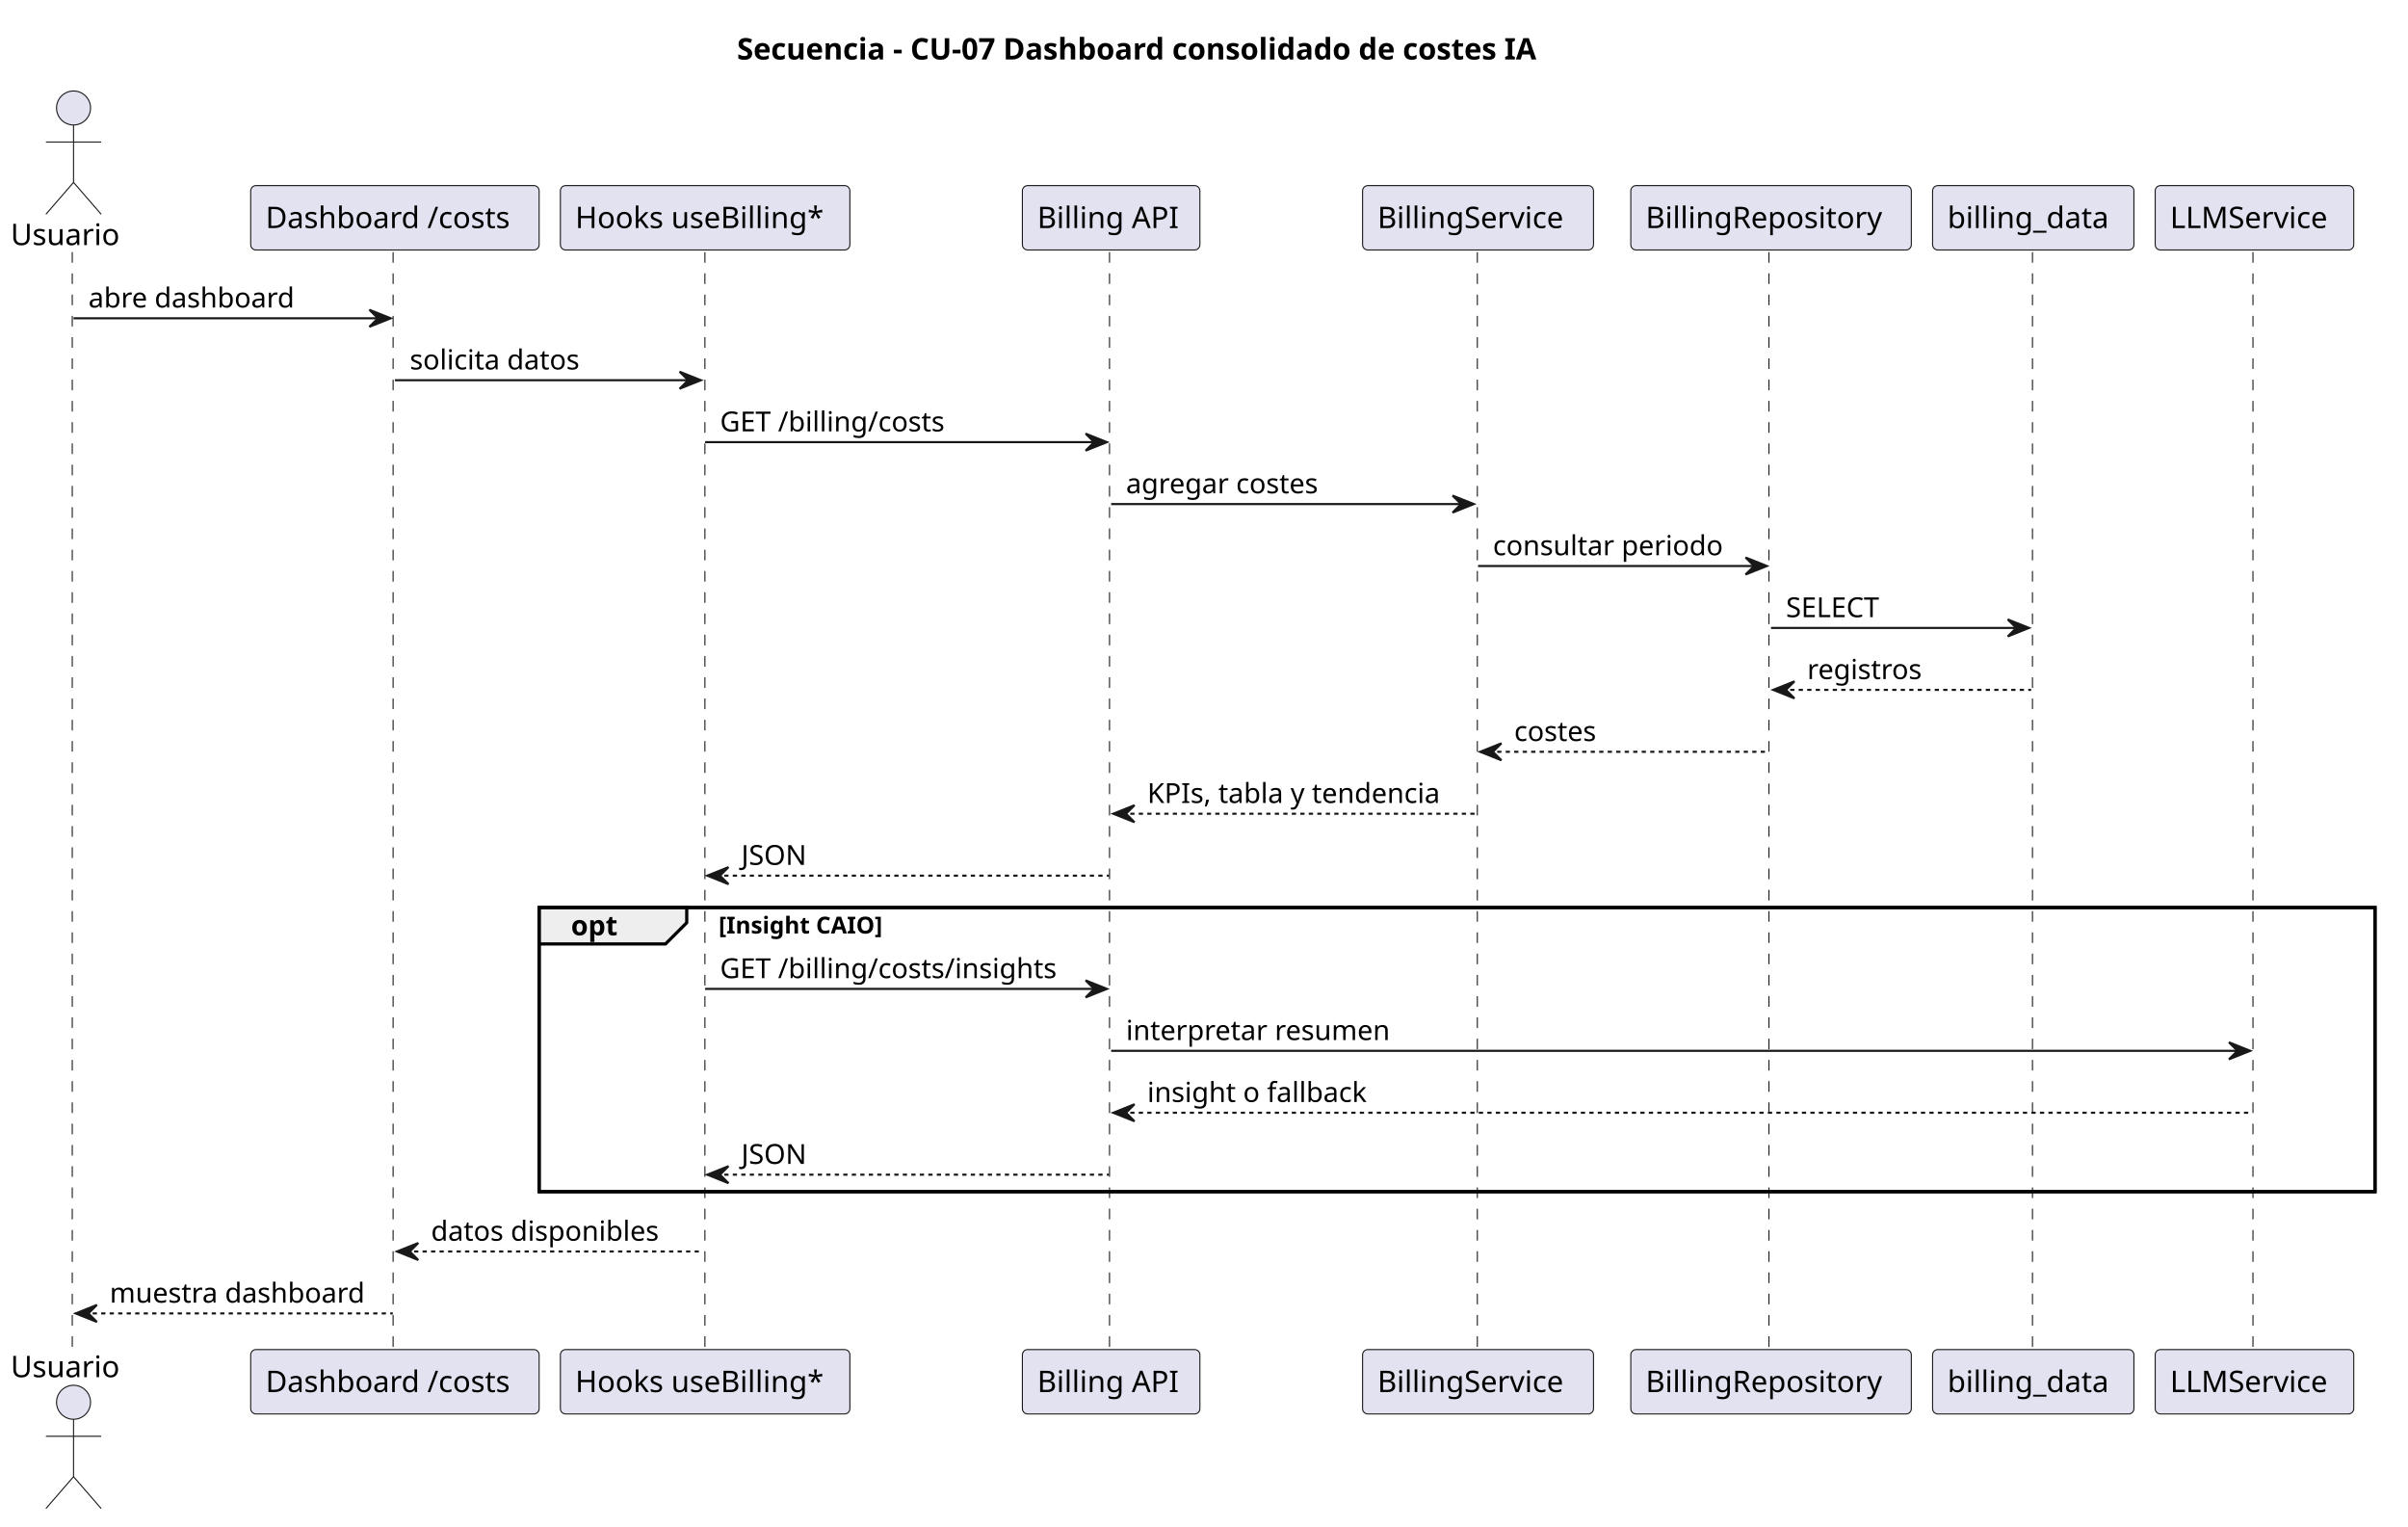
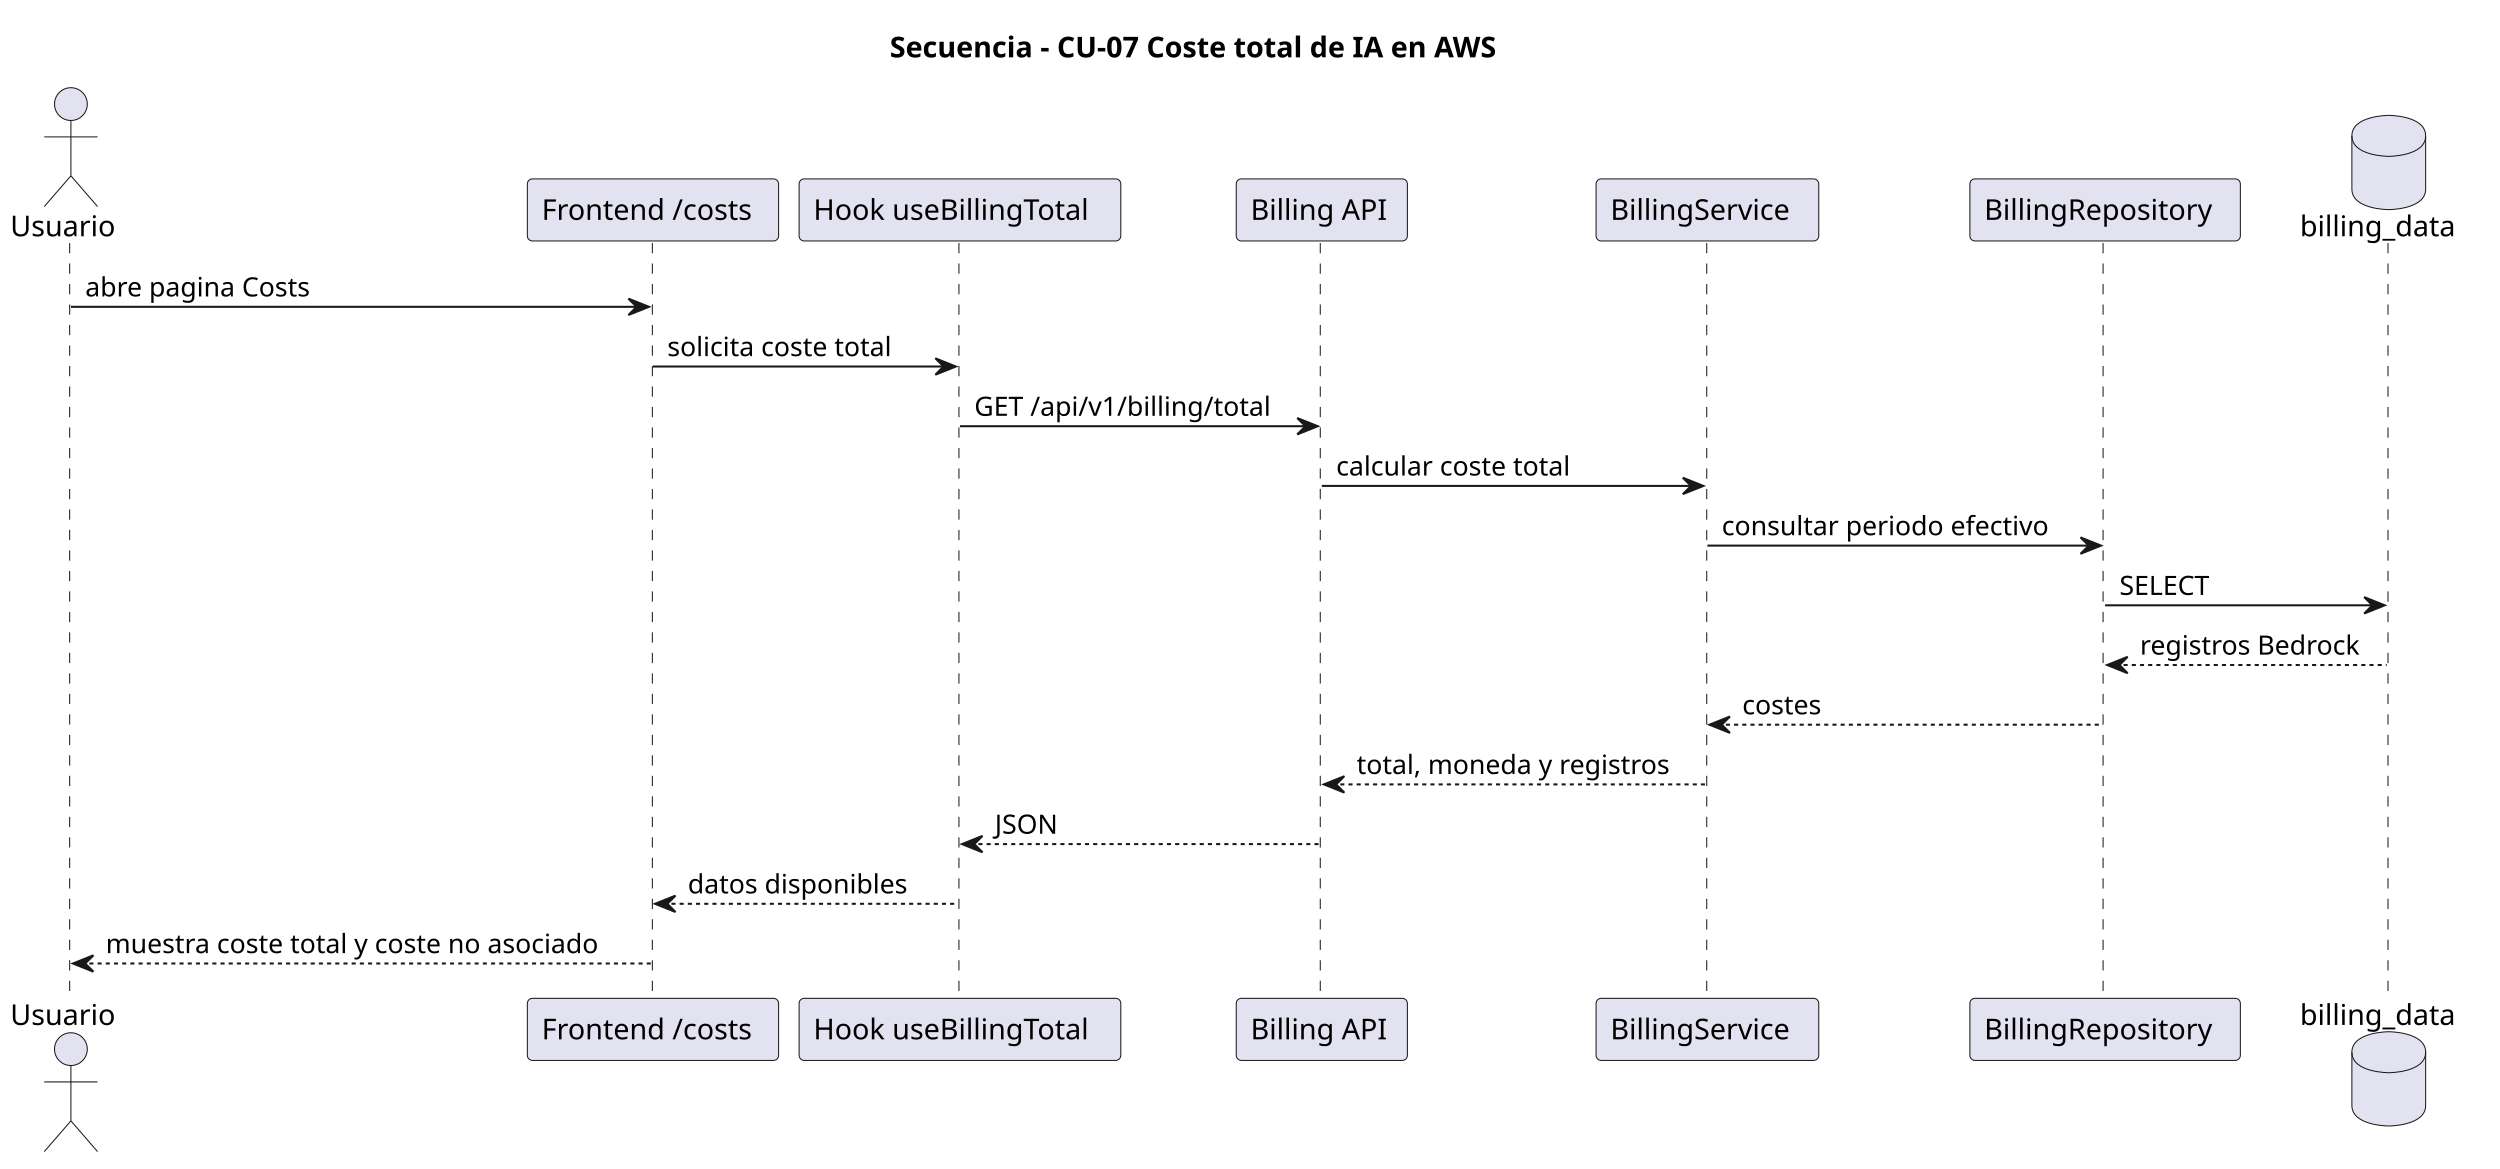
- <svg xmlns="http://www.w3.org/2000/svg" contentStyleType="text/css" data-diagram-type="SEQUENCE" height="718px" preserveAspectRatio="none" style="width:1133px;height:718px;background:#FFFFFF;" version="1.1" viewBox="0 0 1133 718" width="1133px" zoomAndPan="magnify">
+ <svg xmlns="http://www.w3.org/2000/svg" contentStyleType="text/css" data-diagram-type="SEQUENCE" height="570px" preserveAspectRatio="none" style="width:1220px;height:570px;background:#FFFFFF;" version="1.1" viewBox="0 0 1220 570" width="1220px" zoomAndPan="magnify">
  <defs />
  <g>
-     <g class="title" data-source-line="1">
-       <text fill="#000000" font-family="sans-serif" font-size="14" font-weight="700" lengthAdjust="spacing" textLength="432.968" x="346.752" y="27.995">Secuencia - CU-07 Dashboard consolidado de costes IA</text>
+     <g class="title" data-source-line="2">
+       <text fill="#000000" font-family="sans-serif" font-size="14" font-weight="700" lengthAdjust="spacing" textLength="344.634" x="434.228" y="27.995">Secuencia - CU-07 Coste total de IA en AWS</text>
    </g>
-     <rect fill="none" height="133.664" style="stroke:#000000;stroke-width:1.5;" width="863.803" x="253.669" y="426.922" />
-     <g class="participant-lifeline" data-entity-uid="part1" data-qualified-name="Usuario" data-source-line="3" id="part1-lifeline">
+     <g class="participant-lifeline" data-entity-uid="part1" data-qualified-name="Usuario" data-source-line="4" id="part1-lifeline">
      <g>
-         <rect fill="#000000" fill-opacity="0" height="517.258" width="8" x="30.602" y="118.594" />
-         <line style="stroke:#181818;stroke-width:0.5;stroke-dasharray:5,5;" x1="34" x2="34" y1="118.594" y2="635.852" />
+         <rect fill="#000000" fill-opacity="0" height="369.594" width="8" x="30.602" y="118.594" />
+         <line style="stroke:#181818;stroke-width:0.5;stroke-dasharray:5,5;" x1="34" x2="34" y1="118.594" y2="488.188" />
      </g>
    </g>
-     <g class="participant-lifeline" data-entity-uid="part2" data-qualified-name="UI" data-source-line="4" id="part2-lifeline">
+     <g class="participant-lifeline" data-entity-uid="part2" data-qualified-name="UI" data-source-line="5" id="part2-lifeline">
      <g>
-         <rect fill="#000000" fill-opacity="0" height="517.258" width="8" x="181.815" y="118.594" />
-         <line style="stroke:#181818;stroke-width:0.5;stroke-dasharray:5,5;" x1="184.962" x2="184.962" y1="118.594" y2="635.852" />
+         <rect fill="#000000" fill-opacity="0" height="369.594" width="8" x="314.653" y="118.594" />
+         <line style="stroke:#181818;stroke-width:0.5;stroke-dasharray:5,5;" x1="318.345" x2="318.345" y1="118.594" y2="488.188" />
      </g>
    </g>
-     <g class="participant-lifeline" data-entity-uid="part3" data-qualified-name="Hooks" data-source-line="5" id="part3-lifeline">
+     <g class="participant-lifeline" data-entity-uid="part3" data-qualified-name="Hooks" data-source-line="6" id="part3-lifeline">
      <g>
-         <rect fill="#000000" fill-opacity="0" height="517.258" width="8" x="327.775" y="118.594" />
-         <line style="stroke:#181818;stroke-width:0.5;stroke-dasharray:5,5;" x1="331.669" x2="331.669" y1="118.594" y2="635.852" />
+         <rect fill="#000000" fill-opacity="0" height="369.594" width="8" x="464.458" y="118.594" />
+         <line style="stroke:#181818;stroke-width:0.5;stroke-dasharray:5,5;" x1="467.961" x2="467.961" y1="118.594" y2="488.188" />
      </g>
    </g>
-     <g class="participant-lifeline" data-entity-uid="part4" data-qualified-name="API" data-source-line="6" id="part4-lifeline">
+     <g class="participant-lifeline" data-entity-uid="part4" data-qualified-name="API" data-source-line="7" id="part4-lifeline">
      <g>
-         <rect fill="#000000" fill-opacity="0" height="517.258" width="8" x="518.808" y="118.594" />
-         <line style="stroke:#181818;stroke-width:0.5;stroke-dasharray:5,5;" x1="522.047" x2="522.047" y1="118.594" y2="635.852" />
+         <rect fill="#000000" fill-opacity="0" height="369.594" width="8" x="641.049" y="118.594" />
+         <line style="stroke:#181818;stroke-width:0.5;stroke-dasharray:5,5;" x1="644.289" x2="644.289" y1="118.594" y2="488.188" />
      </g>
    </g>
-     <g class="participant-lifeline" data-entity-uid="part5" data-qualified-name="Service" data-source-line="7" id="part5-lifeline">
+     <g class="participant-lifeline" data-entity-uid="part5" data-qualified-name="Service" data-source-line="8" id="part5-lifeline">
      <g>
-         <rect fill="#000000" fill-opacity="0" height="517.258" width="8" x="691.444" y="118.594" />
-         <line style="stroke:#181818;stroke-width:0.5;stroke-dasharray:5,5;" x1="695.112" x2="695.112" y1="118.594" y2="635.852" />
+         <rect fill="#000000" fill-opacity="0" height="369.594" width="8" x="829.219" y="118.594" />
+         <line style="stroke:#181818;stroke-width:0.5;stroke-dasharray:5,5;" x1="832.887" x2="832.887" y1="118.594" y2="488.188" />
      </g>
    </g>
-     <g class="participant-lifeline" data-entity-uid="part6" data-qualified-name="Repo" data-source-line="8" id="part6-lifeline">
+     <g class="participant-lifeline" data-entity-uid="part6" data-qualified-name="Repo" data-source-line="9" id="part6-lifeline">
      <g>
-         <rect fill="#000000" fill-opacity="0" height="517.258" width="8" x="829.315" y="118.594" />
-         <line style="stroke:#181818;stroke-width:0.5;stroke-dasharray:5,5;" x1="832.317" x2="832.317" y1="118.594" y2="635.852" />
+         <rect fill="#000000" fill-opacity="0" height="369.594" width="8" x="1023.298" y="118.594" />
+         <line style="stroke:#181818;stroke-width:0.5;stroke-dasharray:5,5;" x1="1026.3" x2="1026.3" y1="118.594" y2="488.188" />
      </g>
    </g>
-     <g class="participant-lifeline" data-entity-uid="part7" data-qualified-name="DB" data-source-line="9" id="part7-lifeline">
+     <g class="participant-lifeline" data-entity-uid="part7" data-qualified-name="DB" data-source-line="10" id="part7-lifeline">
      <g>
-         <rect fill="#000000" fill-opacity="0" height="517.258" width="8" x="952.682" y="118.594" />
-         <line style="stroke:#181818;stroke-width:0.5;stroke-dasharray:5,5;" x1="956.312" x2="956.312" y1="118.594" y2="635.852" />
+         <rect fill="#000000" fill-opacity="0" height="369.594" width="8" x="1161.721" y="118.594" />
+         <line style="stroke:#181818;stroke-width:0.5;stroke-dasharray:5,5;" x1="1165.351" x2="1165.351" y1="118.594" y2="488.188" />
      </g>
    </g>
-     <g class="participant-lifeline" data-entity-uid="part8" data-qualified-name="LLM" data-source-line="10" id="part8-lifeline">
-       <g>
-         <rect fill="#000000" fill-opacity="0" height="517.258" width="8" x="1056.762" y="118.594" />
-         <line style="stroke:#181818;stroke-width:0.5;stroke-dasharray:5,5;" x1="1060.052" x2="1060.052" y1="118.594" y2="635.852" />
-       </g>
-     </g>
-     <g class="participant participant-head" data-entity-uid="part1" data-qualified-name="Usuario" data-source-line="3" id="part1-head">
+     <g class="participant participant-head" data-entity-uid="part1" data-qualified-name="Usuario" data-source-line="4" id="part1-head">
      <text fill="#000000" font-family="sans-serif" font-size="14" lengthAdjust="spacing" textLength="53.204" x="5" y="115.292">Usuario</text>
      <ellipse cx="34.602" cy="50.797" fill="#E2E2F0" rx="8" ry="8" style="stroke:#181818;stroke-width:0.5;" />
      <path d="M34.602,58.797 L34.602,85.797 M21.602,66.797 L47.602,66.797 M34.602,85.797 L21.602,100.797 M34.602,85.797 L47.602,100.797" fill="none" style="stroke:#181818;stroke-width:0.5;" />
    </g>
-     <g class="participant participant-tail" data-entity-uid="part1" data-qualified-name="Usuario" data-source-line="3" id="part1-tail">
-       <text fill="#000000" font-family="sans-serif" font-size="14" lengthAdjust="spacing" textLength="53.204" x="5" y="647.847">Usuario</text>
-       <ellipse cx="34.602" cy="659.648" fill="#E2E2F0" rx="8" ry="8" style="stroke:#181818;stroke-width:0.5;" />
-       <path d="M34.602,667.648 L34.602,694.648 M21.602,675.648 L47.602,675.648 M34.602,694.648 L21.602,709.648 M34.602,694.648 L47.602,709.648" fill="none" style="stroke:#181818;stroke-width:0.5;" />
+     <g class="participant participant-tail" data-entity-uid="part1" data-qualified-name="Usuario" data-source-line="4" id="part1-tail">
+       <text fill="#000000" font-family="sans-serif" font-size="14" lengthAdjust="spacing" textLength="53.204" x="5" y="500.183">Usuario</text>
+       <ellipse cx="34.602" cy="511.984" fill="#E2E2F0" rx="8" ry="8" style="stroke:#181818;stroke-width:0.5;" />
+       <path d="M34.602,519.984 L34.602,546.984 M21.602,527.984 L47.602,527.984 M34.602,546.984 L21.602,561.984 M34.602,546.984 L47.602,561.984" fill="none" style="stroke:#181818;stroke-width:0.5;" />
    </g>
-     <g class="participant participant-head" data-entity-uid="part2" data-qualified-name="UI" data-source-line="4" id="part2-head">
-       <rect fill="#E2E2F0" height="30.297" rx="2.5" ry="2.5" style="stroke:#181818;stroke-width:0.5;" width="135.707" x="117.962" y="87.297" />
-       <text fill="#000000" font-family="sans-serif" font-size="14" lengthAdjust="spacing" textLength="121.707" x="124.962" y="107.292">Dashboard /costs</text>
+     <g class="participant participant-head" data-entity-uid="part2" data-qualified-name="UI" data-source-line="5" id="part2-head">
+       <rect fill="#E2E2F0" height="30.297" rx="2.5" ry="2.5" style="stroke:#181818;stroke-width:0.5;" width="122.616" x="257.345" y="87.297" />
+       <text fill="#000000" font-family="sans-serif" font-size="14" lengthAdjust="spacing" textLength="108.616" x="264.345" y="107.292">Frontend /costs</text>
    </g>
-     <g class="participant participant-tail" data-entity-uid="part2" data-qualified-name="UI" data-source-line="4" id="part2-tail">
-       <rect fill="#E2E2F0" height="30.297" rx="2.5" ry="2.5" style="stroke:#181818;stroke-width:0.5;" width="135.707" x="117.962" y="634.852" />
-       <text fill="#000000" font-family="sans-serif" font-size="14" lengthAdjust="spacing" textLength="121.707" x="124.962" y="654.847">Dashboard /costs</text>
+     <g class="participant participant-tail" data-entity-uid="part2" data-qualified-name="UI" data-source-line="5" id="part2-tail">
+       <rect fill="#E2E2F0" height="30.297" rx="2.5" ry="2.5" style="stroke:#181818;stroke-width:0.5;" width="122.616" x="257.345" y="487.188" />
+       <text fill="#000000" font-family="sans-serif" font-size="14" lengthAdjust="spacing" textLength="108.616" x="264.345" y="507.183">Frontend /costs</text>
    </g>
-     <g class="participant participant-head" data-entity-uid="part3" data-qualified-name="Hooks" data-source-line="5" id="part3-head">
-       <rect fill="#E2E2F0" height="30.297" rx="2.5" ry="2.5" style="stroke:#181818;stroke-width:0.5;" width="136.213" x="263.669" y="87.297" />
-       <text fill="#000000" font-family="sans-serif" font-size="14" lengthAdjust="spacing" textLength="122.213" x="270.669" y="107.292">Hooks useBilling*</text>
+     <g class="participant participant-head" data-entity-uid="part3" data-qualified-name="Hooks" data-source-line="6" id="part3-head">
+       <rect fill="#E2E2F0" height="30.297" rx="2.5" ry="2.5" style="stroke:#181818;stroke-width:0.5;" width="156.994" x="389.961" y="87.297" />
+       <text fill="#000000" font-family="sans-serif" font-size="14" lengthAdjust="spacing" textLength="142.994" x="396.961" y="107.292">Hook useBillingTotal</text>
    </g>
-     <g class="participant participant-tail" data-entity-uid="part3" data-qualified-name="Hooks" data-source-line="5" id="part3-tail">
-       <rect fill="#E2E2F0" height="30.297" rx="2.5" ry="2.5" style="stroke:#181818;stroke-width:0.5;" width="136.213" x="263.669" y="634.852" />
-       <text fill="#000000" font-family="sans-serif" font-size="14" lengthAdjust="spacing" textLength="122.213" x="270.669" y="654.847">Hooks useBilling*</text>
+     <g class="participant participant-tail" data-entity-uid="part3" data-qualified-name="Hooks" data-source-line="6" id="part3-tail">
+       <rect fill="#E2E2F0" height="30.297" rx="2.5" ry="2.5" style="stroke:#181818;stroke-width:0.5;" width="156.994" x="389.961" y="487.188" />
+       <text fill="#000000" font-family="sans-serif" font-size="14" lengthAdjust="spacing" textLength="142.994" x="396.961" y="507.183">Hook useBillingTotal</text>
    </g>
-     <g class="participant participant-head" data-entity-uid="part4" data-qualified-name="API" data-source-line="6" id="part4-head">
-       <rect fill="#E2E2F0" height="30.297" rx="2.5" ry="2.5" style="stroke:#181818;stroke-width:0.5;" width="83.522" x="481.047" y="87.297" />
-       <text fill="#000000" font-family="sans-serif" font-size="14" lengthAdjust="spacing" textLength="69.522" x="488.047" y="107.292">Billing API</text>
+     <g class="participant participant-head" data-entity-uid="part4" data-qualified-name="API" data-source-line="7" id="part4-head">
+       <rect fill="#E2E2F0" height="30.297" rx="2.5" ry="2.5" style="stroke:#181818;stroke-width:0.5;" width="83.522" x="603.289" y="87.297" />
+       <text fill="#000000" font-family="sans-serif" font-size="14" lengthAdjust="spacing" textLength="69.522" x="610.289" y="107.292">Billing API</text>
    </g>
-     <g class="participant participant-tail" data-entity-uid="part4" data-qualified-name="API" data-source-line="6" id="part4-tail">
-       <rect fill="#E2E2F0" height="30.297" rx="2.5" ry="2.5" style="stroke:#181818;stroke-width:0.5;" width="83.522" x="481.047" y="634.852" />
-       <text fill="#000000" font-family="sans-serif" font-size="14" lengthAdjust="spacing" textLength="69.522" x="488.047" y="654.847">Billing API</text>
+     <g class="participant participant-tail" data-entity-uid="part4" data-qualified-name="API" data-source-line="7" id="part4-tail">
+       <rect fill="#E2E2F0" height="30.297" rx="2.5" ry="2.5" style="stroke:#181818;stroke-width:0.5;" width="83.522" x="603.289" y="487.188" />
+       <text fill="#000000" font-family="sans-serif" font-size="14" lengthAdjust="spacing" textLength="69.522" x="610.289" y="507.183">Billing API</text>
    </g>
-     <g class="participant participant-head" data-entity-uid="part5" data-qualified-name="Service" data-source-line="7" id="part5-head">
-       <rect fill="#E2E2F0" height="30.297" rx="2.5" ry="2.5" style="stroke:#181818;stroke-width:0.5;" width="108.664" x="641.112" y="87.297" />
-       <text fill="#000000" font-family="sans-serif" font-size="14" lengthAdjust="spacing" textLength="94.664" x="648.112" y="107.292">BillingService</text>
+     <g class="participant participant-head" data-entity-uid="part5" data-qualified-name="Service" data-source-line="8" id="part5-head">
+       <rect fill="#E2E2F0" height="30.297" rx="2.5" ry="2.5" style="stroke:#181818;stroke-width:0.5;" width="108.664" x="778.887" y="87.297" />
+       <text fill="#000000" font-family="sans-serif" font-size="14" lengthAdjust="spacing" textLength="94.664" x="785.887" y="107.292">BillingService</text>
    </g>
-     <g class="participant participant-tail" data-entity-uid="part5" data-qualified-name="Service" data-source-line="7" id="part5-tail">
-       <rect fill="#E2E2F0" height="30.297" rx="2.5" ry="2.5" style="stroke:#181818;stroke-width:0.5;" width="108.664" x="641.112" y="634.852" />
-       <text fill="#000000" font-family="sans-serif" font-size="14" lengthAdjust="spacing" textLength="94.664" x="648.112" y="654.847">BillingService</text>
+     <g class="participant participant-tail" data-entity-uid="part5" data-qualified-name="Service" data-source-line="8" id="part5-tail">
+       <rect fill="#E2E2F0" height="30.297" rx="2.5" ry="2.5" style="stroke:#181818;stroke-width:0.5;" width="108.664" x="778.887" y="487.188" />
+       <text fill="#000000" font-family="sans-serif" font-size="14" lengthAdjust="spacing" textLength="94.664" x="785.887" y="507.183">BillingService</text>
    </g>
-     <g class="participant participant-head" data-entity-uid="part6" data-qualified-name="Repo" data-source-line="8" id="part6-head">
-       <rect fill="#E2E2F0" height="30.297" rx="2.5" ry="2.5" style="stroke:#181818;stroke-width:0.5;" width="131.995" x="767.317" y="87.297" />
-       <text fill="#000000" font-family="sans-serif" font-size="14" lengthAdjust="spacing" textLength="117.995" x="774.317" y="107.292">BillingRepository</text>
+     <g class="participant participant-head" data-entity-uid="part6" data-qualified-name="Repo" data-source-line="9" id="part6-head">
+       <rect fill="#E2E2F0" height="30.297" rx="2.5" ry="2.5" style="stroke:#181818;stroke-width:0.5;" width="131.995" x="961.3" y="87.297" />
+       <text fill="#000000" font-family="sans-serif" font-size="14" lengthAdjust="spacing" textLength="117.995" x="968.3" y="107.292">BillingRepository</text>
    </g>
-     <g class="participant participant-tail" data-entity-uid="part6" data-qualified-name="Repo" data-source-line="8" id="part6-tail">
-       <rect fill="#E2E2F0" height="30.297" rx="2.5" ry="2.5" style="stroke:#181818;stroke-width:0.5;" width="131.995" x="767.317" y="634.852" />
-       <text fill="#000000" font-family="sans-serif" font-size="14" lengthAdjust="spacing" textLength="117.995" x="774.317" y="654.847">BillingRepository</text>
+     <g class="participant participant-tail" data-entity-uid="part6" data-qualified-name="Repo" data-source-line="9" id="part6-tail">
+       <rect fill="#E2E2F0" height="30.297" rx="2.5" ry="2.5" style="stroke:#181818;stroke-width:0.5;" width="131.995" x="961.3" y="487.188" />
+       <text fill="#000000" font-family="sans-serif" font-size="14" lengthAdjust="spacing" textLength="117.995" x="968.3" y="507.183">BillingRepository</text>
    </g>
-     <g class="participant participant-head" data-entity-uid="part7" data-qualified-name="DB" data-source-line="9" id="part7-head">
-       <rect fill="#E2E2F0" height="30.297" rx="2.5" ry="2.5" style="stroke:#181818;stroke-width:0.5;" width="94.739" x="909.312" y="87.297" />
-       <text fill="#000000" font-family="sans-serif" font-size="14" lengthAdjust="spacing" textLength="80.739" x="916.312" y="107.292">billing_data</text>
+     <g class="participant participant-head" data-entity-uid="part7" data-qualified-name="DB" data-source-line="10" id="part7-head">
+       <text fill="#000000" font-family="sans-serif" font-size="14" lengthAdjust="spacing" textLength="80.739" x="1122.351" y="115.292">billing_data</text>
+       <path d="M1147.721,66.297 C1147.721,56.297 1165.721,56.297 1165.721,56.297 C1165.721,56.297 1183.721,56.297 1183.721,66.297 L1183.721,92.297 C1183.721,102.297 1165.721,102.297 1165.721,102.297 C1165.721,102.297 1147.721,102.297 1147.721,92.297 L1147.721,66.297" fill="#E2E2F0" style="stroke:#181818;stroke-width:0.5;" />
+       <path d="M1147.721,66.297 C1147.721,76.297 1165.721,76.297 1165.721,76.297 C1165.721,76.297 1183.721,76.297 1183.721,66.297" fill="none" style="stroke:#181818;stroke-width:0.5;" />
    </g>
-     <g class="participant participant-tail" data-entity-uid="part7" data-qualified-name="DB" data-source-line="9" id="part7-tail">
-       <rect fill="#E2E2F0" height="30.297" rx="2.5" ry="2.5" style="stroke:#181818;stroke-width:0.5;" width="94.739" x="909.312" y="634.852" />
-       <text fill="#000000" font-family="sans-serif" font-size="14" lengthAdjust="spacing" textLength="80.739" x="916.312" y="654.847">billing_data</text>
-     </g>
-     <g class="participant participant-head" data-entity-uid="part8" data-qualified-name="LLM" data-source-line="10" id="part8-head">
-       <rect fill="#E2E2F0" height="30.297" rx="2.5" ry="2.5" style="stroke:#181818;stroke-width:0.5;" width="93.42" x="1014.052" y="87.297" />
-       <text fill="#000000" font-family="sans-serif" font-size="14" lengthAdjust="spacing" textLength="79.42" x="1021.052" y="107.292">LLMService</text>
-     </g>
-     <g class="participant participant-tail" data-entity-uid="part8" data-qualified-name="LLM" data-source-line="10" id="part8-tail">
-       <rect fill="#E2E2F0" height="30.297" rx="2.5" ry="2.5" style="stroke:#181818;stroke-width:0.5;" width="93.42" x="1014.052" y="634.852" />
-       <text fill="#000000" font-family="sans-serif" font-size="14" lengthAdjust="spacing" textLength="79.42" x="1021.052" y="654.847">LLMService</text>
+     <g class="participant participant-tail" data-entity-uid="part7" data-qualified-name="DB" data-source-line="10" id="part7-tail">
+       <text fill="#000000" font-family="sans-serif" font-size="14" lengthAdjust="spacing" textLength="80.739" x="1122.351" y="500.183">billing_data</text>
+       <path d="M1147.721,513.484 C1147.721,503.484 1165.721,503.484 1165.721,503.484 C1165.721,503.484 1183.721,503.484 1183.721,513.484 L1183.721,539.484 C1183.721,549.484 1165.721,549.484 1165.721,549.484 C1165.721,549.484 1147.721,549.484 1147.721,539.484 L1147.721,513.484" fill="#E2E2F0" style="stroke:#181818;stroke-width:0.5;" />
+       <path d="M1147.721,513.484 C1147.721,523.484 1165.721,523.484 1165.721,523.484 C1165.721,523.484 1183.721,523.484 1183.721,513.484" fill="none" style="stroke:#181818;stroke-width:0.5;" />
    </g>
    <g class="message" data-entity-1="part1" data-entity-2="part2" data-source-line="12" id="msg1">
-       <polygon fill="#181818" points="173.815,145.727,183.815,149.727,173.815,153.727,177.815,149.727" style="stroke:#181818;stroke-width:1;" />
-       <line style="stroke:#181818;stroke-width:1;" x1="34.602" x2="179.815" y1="149.727" y2="149.727" />
-       <text fill="#000000" font-family="sans-serif" font-size="13" lengthAdjust="spacing" textLength="102.692" x="41.602" y="144.661">abre dashboard</text>
+       <polygon fill="#181818" points="306.653,145.727,316.653,149.727,306.653,153.727,310.653,149.727" style="stroke:#181818;stroke-width:1;" />
+       <line style="stroke:#181818;stroke-width:1;" x1="34.602" x2="312.653" y1="149.727" y2="149.727" />
+       <text fill="#000000" font-family="sans-serif" font-size="13" lengthAdjust="spacing" textLength="117.787" x="41.602" y="144.661">abre pagina Costs</text>
    </g>
    <g class="message" data-entity-1="part2" data-entity-2="part3" data-source-line="13" id="msg2">
-       <polygon fill="#181818" points="319.775,174.859,329.775,178.859,319.775,182.859,323.775,178.859" style="stroke:#181818;stroke-width:1;" />
-       <line style="stroke:#181818;stroke-width:1;" x1="185.815" x2="325.775" y1="178.859" y2="178.859" />
-       <text fill="#000000" font-family="sans-serif" font-size="13" lengthAdjust="spacing" textLength="85.947" x="192.815" y="173.793">solicita datos</text>
+       <polygon fill="#181818" points="456.458,174.859,466.458,178.859,456.458,182.859,460.458,178.859" style="stroke:#181818;stroke-width:1;" />
+       <line style="stroke:#181818;stroke-width:1;" x1="318.653" x2="462.458" y1="178.859" y2="178.859" />
+       <text fill="#000000" font-family="sans-serif" font-size="13" lengthAdjust="spacing" textLength="118.733" x="325.653" y="173.793">solicita coste total</text>
    </g>
    <g class="message" data-entity-1="part3" data-entity-2="part4" data-source-line="14" id="msg3">
-       <polygon fill="#181818" points="510.808,203.992,520.808,207.992,510.808,211.992,514.808,207.992" style="stroke:#181818;stroke-width:1;" />
-       <line style="stroke:#181818;stroke-width:1;" x1="331.775" x2="516.808" y1="207.992" y2="207.992" />
-       <text fill="#000000" font-family="sans-serif" font-size="13" lengthAdjust="spacing" textLength="112.055" x="338.775" y="202.926">GET /billing/costs</text>
+       <polygon fill="#181818" points="633.049,203.992,643.049,207.992,633.049,211.992,637.049,207.992" style="stroke:#181818;stroke-width:1;" />
+       <line style="stroke:#181818;stroke-width:1;" x1="468.458" x2="639.049" y1="207.992" y2="207.992" />
+       <text fill="#000000" font-family="sans-serif" font-size="13" lengthAdjust="spacing" textLength="152.591" x="475.458" y="202.926">GET /api/v1/billing/total</text>
    </g>
    <g class="message" data-entity-1="part4" data-entity-2="part5" data-source-line="15" id="msg4">
-       <polygon fill="#181818" points="683.444,233.125,693.444,237.125,683.444,241.125,687.444,237.125" style="stroke:#181818;stroke-width:1;" />
-       <line style="stroke:#181818;stroke-width:1;" x1="522.808" x2="689.444" y1="237.125" y2="237.125" />
-       <text fill="#000000" font-family="sans-serif" font-size="13" lengthAdjust="spacing" textLength="96.999" x="529.808" y="232.059">agregar costes</text>
+       <polygon fill="#181818" points="821.219,233.125,831.219,237.125,821.219,241.125,825.219,237.125" style="stroke:#181818;stroke-width:1;" />
+       <line style="stroke:#181818;stroke-width:1;" x1="645.049" x2="827.219" y1="237.125" y2="237.125" />
+       <text fill="#000000" font-family="sans-serif" font-size="13" lengthAdjust="spacing" textLength="123.995" x="652.049" y="232.059">calcular coste total</text>
    </g>
    <g class="message" data-entity-1="part5" data-entity-2="part6" data-source-line="16" id="msg5">
-       <polygon fill="#181818" points="821.315,262.258,831.315,266.258,821.315,270.258,825.315,266.258" style="stroke:#181818;stroke-width:1;" />
-       <line style="stroke:#181818;stroke-width:1;" x1="695.444" x2="827.315" y1="266.258" y2="266.258" />
-       <text fill="#000000" font-family="sans-serif" font-size="13" lengthAdjust="spacing" textLength="113.871" x="702.444" y="261.192">consultar periodo</text>
+       <polygon fill="#181818" points="1015.298,262.258,1025.298,266.258,1015.298,270.258,1019.298,266.258" style="stroke:#181818;stroke-width:1;" />
+       <line style="stroke:#181818;stroke-width:1;" x1="833.219" x2="1021.298" y1="266.258" y2="266.258" />
+       <text fill="#000000" font-family="sans-serif" font-size="13" lengthAdjust="spacing" textLength="170.079" x="840.219" y="261.192">consultar periodo efectivo</text>
    </g>
    <g class="message" data-entity-1="part6" data-entity-2="part7" data-source-line="17" id="msg6">
-       <polygon fill="#181818" points="944.682,291.391,954.682,295.391,944.682,299.391,948.682,295.391" style="stroke:#181818;stroke-width:1;" />
-       <line style="stroke:#181818;stroke-width:1;" x1="833.315" x2="950.682" y1="295.391" y2="295.391" />
-       <text fill="#000000" font-family="sans-serif" font-size="13" lengthAdjust="spacing" textLength="48.94" x="840.315" y="290.325">SELECT</text>
+       <polygon fill="#181818" points="1153.721,291.391,1163.721,295.391,1153.721,299.391,1157.721,295.391" style="stroke:#181818;stroke-width:1;" />
+       <line style="stroke:#181818;stroke-width:1;" x1="1027.298" x2="1159.721" y1="295.391" y2="295.391" />
+       <text fill="#000000" font-family="sans-serif" font-size="13" lengthAdjust="spacing" textLength="48.94" x="1034.298" y="290.325">SELECT</text>
    </g>
    <g class="message" data-entity-1="part7" data-entity-2="part6" data-source-line="18" id="msg7">
-       <polygon fill="#181818" points="844.315,320.523,834.315,324.523,844.315,328.523,840.315,324.523" style="stroke:#181818;stroke-width:1;" />
-       <line style="stroke:#181818;stroke-width:1;stroke-dasharray:2,2;" x1="838.315" x2="955.682" y1="324.523" y2="324.523" />
-       <text fill="#000000" font-family="sans-serif" font-size="13" lengthAdjust="spacing" textLength="57.148" x="850.315" y="319.457">registros</text>
+       <polygon fill="#181818" points="1038.298,320.523,1028.298,324.523,1038.298,328.523,1034.298,324.523" style="stroke:#181818;stroke-width:1;" />
+       <line style="stroke:#181818;stroke-width:1;stroke-dasharray:2,2;" x1="1032.298" x2="1164.721" y1="324.523" y2="324.523" />
+       <text fill="#000000" font-family="sans-serif" font-size="13" lengthAdjust="spacing" textLength="114.423" x="1044.298" y="319.457">registros Bedrock</text>
    </g>
    <g class="message" data-entity-1="part6" data-entity-2="part5" data-source-line="19" id="msg8">
-       <polygon fill="#181818" points="706.444,349.656,696.444,353.656,706.444,357.656,702.444,353.656" style="stroke:#181818;stroke-width:1;" />
-       <line style="stroke:#181818;stroke-width:1;stroke-dasharray:2,2;" x1="700.444" x2="832.315" y1="353.656" y2="353.656" />
-       <text fill="#000000" font-family="sans-serif" font-size="13" lengthAdjust="spacing" textLength="41.742" x="712.444" y="348.59">costes</text>
+       <polygon fill="#181818" points="844.219,349.656,834.219,353.656,844.219,357.656,840.219,353.656" style="stroke:#181818;stroke-width:1;" />
+       <line style="stroke:#181818;stroke-width:1;stroke-dasharray:2,2;" x1="838.219" x2="1026.298" y1="353.656" y2="353.656" />
+       <text fill="#000000" font-family="sans-serif" font-size="13" lengthAdjust="spacing" textLength="41.742" x="850.219" y="348.59">costes</text>
    </g>
    <g class="message" data-entity-1="part5" data-entity-2="part4" data-source-line="20" id="msg9">
-       <polygon fill="#181818" points="533.808,378.789,523.808,382.789,533.808,386.789,529.808,382.789" style="stroke:#181818;stroke-width:1;" />
-       <line style="stroke:#181818;stroke-width:1;stroke-dasharray:2,2;" x1="527.808" x2="694.444" y1="382.789" y2="382.789" />
-       <text fill="#000000" font-family="sans-serif" font-size="13" lengthAdjust="spacing" textLength="148.637" x="539.808" y="377.723">KPIs, tabla y tendencia</text>
+       <polygon fill="#181818" points="656.049,378.789,646.049,382.789,656.049,386.789,652.049,382.789" style="stroke:#181818;stroke-width:1;" />
+       <line style="stroke:#181818;stroke-width:1;stroke-dasharray:2,2;" x1="650.049" x2="832.219" y1="382.789" y2="382.789" />
+       <text fill="#000000" font-family="sans-serif" font-size="13" lengthAdjust="spacing" textLength="164.169" x="662.049" y="377.723">total, moneda y registros</text>
    </g>
    <g class="message" data-entity-1="part4" data-entity-2="part3" data-source-line="21" id="msg10">
-       <polygon fill="#181818" points="342.775,407.922,332.775,411.922,342.775,415.922,338.775,411.922" style="stroke:#181818;stroke-width:1;" />
-       <line style="stroke:#181818;stroke-width:1;stroke-dasharray:2,2;" x1="336.775" x2="521.808" y1="411.922" y2="411.922" />
-       <text fill="#000000" font-family="sans-serif" font-size="13" lengthAdjust="spacing" textLength="32.043" x="348.775" y="406.856">JSON</text>
+       <polygon fill="#181818" points="479.458,407.922,469.458,411.922,479.458,415.922,475.458,411.922" style="stroke:#181818;stroke-width:1;" />
+       <line style="stroke:#181818;stroke-width:1;stroke-dasharray:2,2;" x1="473.458" x2="644.049" y1="411.922" y2="411.922" />
+       <text fill="#000000" font-family="sans-serif" font-size="13" lengthAdjust="spacing" textLength="32.043" x="485.458" y="406.856">JSON</text>
    </g>
-     <path d="M253.669,426.922 L323.12,426.922 L323.12,434.055 L313.12,444.055 L253.669,444.055 L253.669,426.922" fill="#EEEEEE" style="stroke:#000000;stroke-width:1.5;" />
-     <rect fill="none" height="133.664" style="stroke:#000000;stroke-width:1.5;" width="863.803" x="253.669" y="426.922" />
-     <text fill="#000000" font-family="sans-serif" font-size="13" font-weight="700" lengthAdjust="spacing" textLength="24.451" x="268.669" y="439.989">opt</text>
-     <text fill="#000000" font-family="sans-serif" font-size="11" font-weight="700" lengthAdjust="spacing" textLength="87.119" x="338.12" y="439.132">[Insight CAIO]</text>
-     <g class="message" data-entity-1="part3" data-entity-2="part4" data-source-line="24" id="msg11">
-       <polygon fill="#181818" points="510.808,461.188,520.808,465.188,510.808,469.188,514.808,465.188" style="stroke:#181818;stroke-width:1;" />
-       <line style="stroke:#181818;stroke-width:1;" x1="331.775" x2="516.808" y1="465.188" y2="465.188" />
-       <text fill="#000000" font-family="sans-serif" font-size="13" lengthAdjust="spacing" textLength="167.032" x="338.775" y="460.122">GET /billing/costs/insights</text>
+     <g class="message" data-entity-1="part3" data-entity-2="part2" data-source-line="22" id="msg11">
+       <polygon fill="#181818" points="329.653,437.055,319.653,441.055,329.653,445.055,325.653,441.055" style="stroke:#181818;stroke-width:1;" />
+       <line style="stroke:#181818;stroke-width:1;stroke-dasharray:2,2;" x1="323.653" x2="467.458" y1="441.055" y2="441.055" />
+       <text fill="#000000" font-family="sans-serif" font-size="13" lengthAdjust="spacing" textLength="113.502" x="335.653" y="435.989">datos disponibles</text>
    </g>
-     <g class="message" data-entity-1="part4" data-entity-2="part8" data-source-line="25" id="msg12">
-       <polygon fill="#181818" points="1048.762,490.32,1058.762,494.32,1048.762,498.32,1052.762,494.32" style="stroke:#181818;stroke-width:1;" />
-       <line style="stroke:#181818;stroke-width:1;" x1="522.808" x2="1054.762" y1="494.32" y2="494.32" />
-       <text fill="#000000" font-family="sans-serif" font-size="13" lengthAdjust="spacing" textLength="131.682" x="529.808" y="489.254">interpretar resumen</text>
-     </g>
-     <g class="message" data-entity-1="part8" data-entity-2="part4" data-source-line="26" id="msg13">
-       <polygon fill="#181818" points="533.808,519.453,523.808,523.453,533.808,527.453,529.808,523.453" style="stroke:#181818;stroke-width:1;" />
-       <line style="stroke:#181818;stroke-width:1;stroke-dasharray:2,2;" x1="527.808" x2="1059.762" y1="523.453" y2="523.453" />
-       <text fill="#000000" font-family="sans-serif" font-size="13" lengthAdjust="spacing" textLength="110.703" x="539.808" y="518.387">insight o fallback</text>
-     </g>
-     <g class="message" data-entity-1="part4" data-entity-2="part3" data-source-line="27" id="msg14">
-       <polygon fill="#181818" points="342.775,548.586,332.775,552.586,342.775,556.586,338.775,552.586" style="stroke:#181818;stroke-width:1;" />
-       <line style="stroke:#181818;stroke-width:1;stroke-dasharray:2,2;" x1="336.775" x2="521.808" y1="552.586" y2="552.586" />
-       <text fill="#000000" font-family="sans-serif" font-size="13" lengthAdjust="spacing" textLength="32.043" x="348.775" y="547.52">JSON</text>
-     </g>
-     <g class="message" data-entity-1="part3" data-entity-2="part2" data-source-line="30" id="msg15">
-       <polygon fill="#181818" points="196.815,584.719,186.815,588.719,196.815,592.719,192.815,588.719" style="stroke:#181818;stroke-width:1;" />
-       <line style="stroke:#181818;stroke-width:1;stroke-dasharray:2,2;" x1="190.815" x2="330.775" y1="588.719" y2="588.719" />
-       <text fill="#000000" font-family="sans-serif" font-size="13" lengthAdjust="spacing" textLength="113.502" x="202.815" y="583.653">datos disponibles</text>
-     </g>
-     <g class="message" data-entity-1="part2" data-entity-2="part1" data-source-line="31" id="msg16">
-       <polygon fill="#181818" points="45.602,613.852,35.602,617.852,45.602,621.852,41.602,617.852" style="stroke:#181818;stroke-width:1;" />
-       <line style="stroke:#181818;stroke-width:1;stroke-dasharray:2,2;" x1="39.602" x2="184.815" y1="617.852" y2="617.852" />
-       <text fill="#000000" font-family="sans-serif" font-size="13" lengthAdjust="spacing" textLength="127.213" x="51.602" y="612.786">muestra dashboard</text>
+     <g class="message" data-entity-1="part2" data-entity-2="part1" data-source-line="23" id="msg12">
+       <polygon fill="#181818" points="45.602,466.188,35.602,470.188,45.602,474.188,41.602,470.188" style="stroke:#181818;stroke-width:1;" />
+       <line style="stroke:#181818;stroke-width:1;stroke-dasharray:2,2;" x1="39.602" x2="317.653" y1="470.188" y2="470.188" />
+       <text fill="#000000" font-family="sans-serif" font-size="13" lengthAdjust="spacing" textLength="260.051" x="51.602" y="465.122">muestra coste total y coste no asociado</text>
    </g>
  </g>
</svg>
